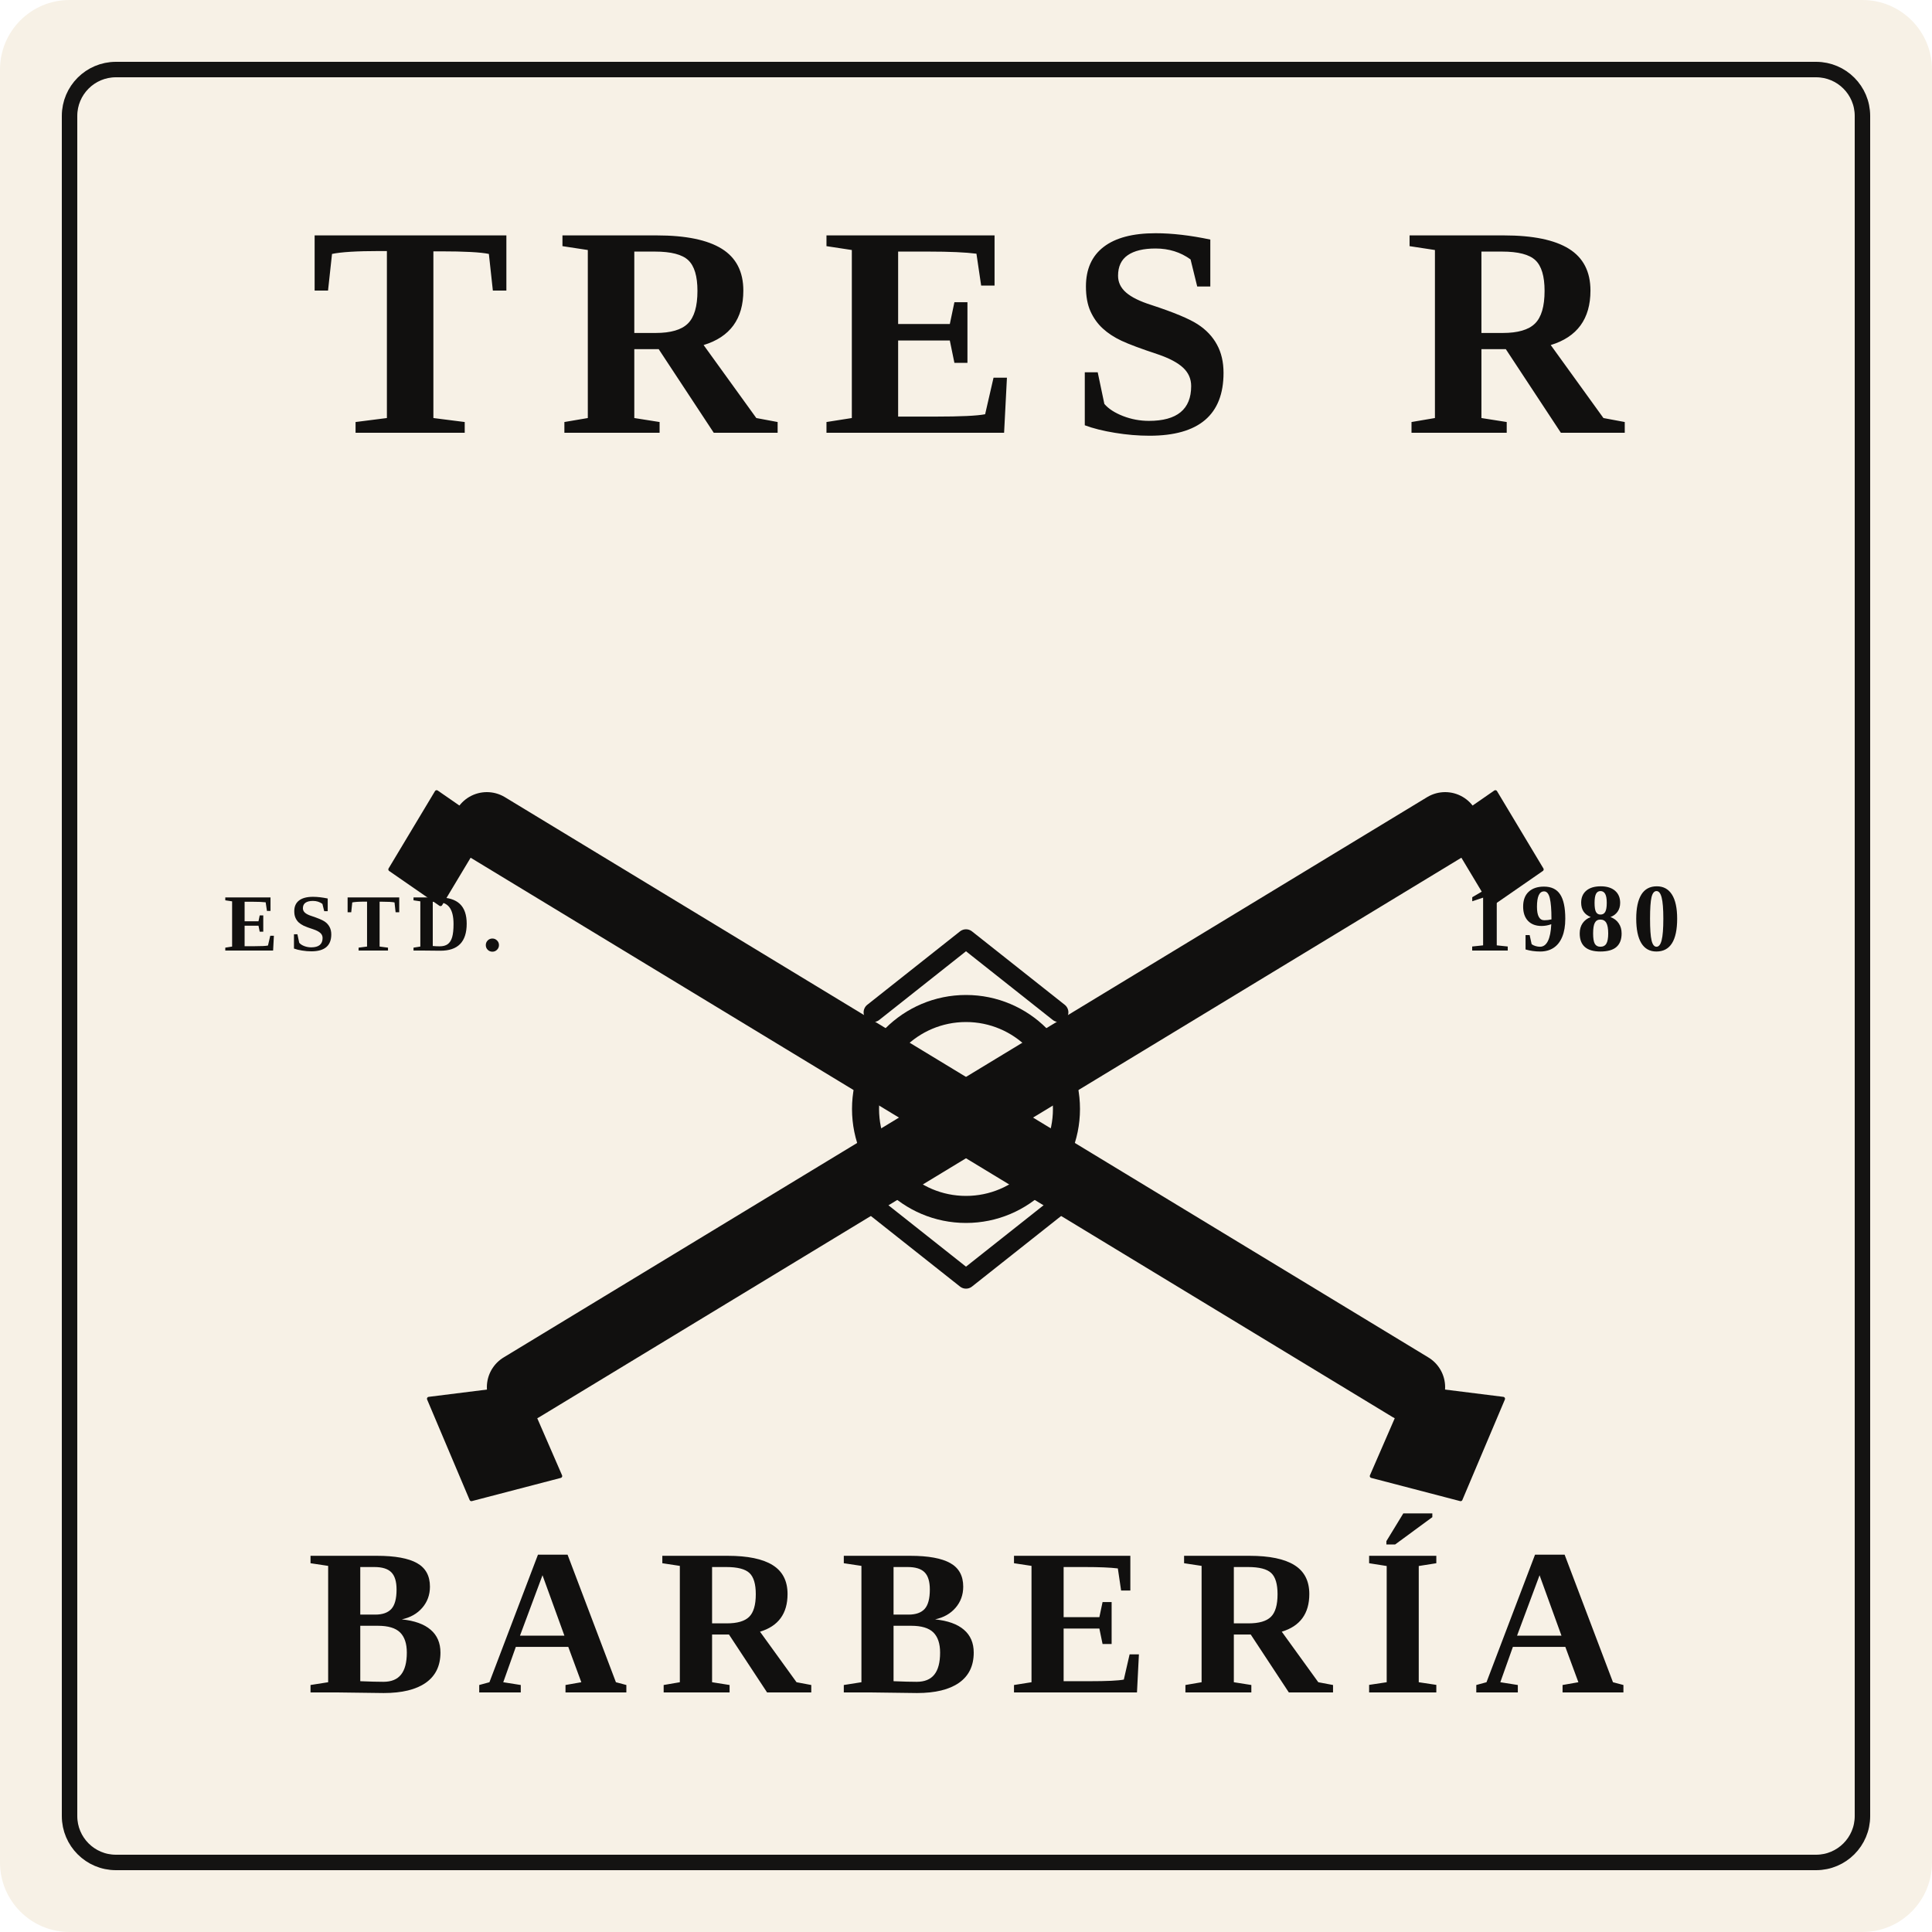
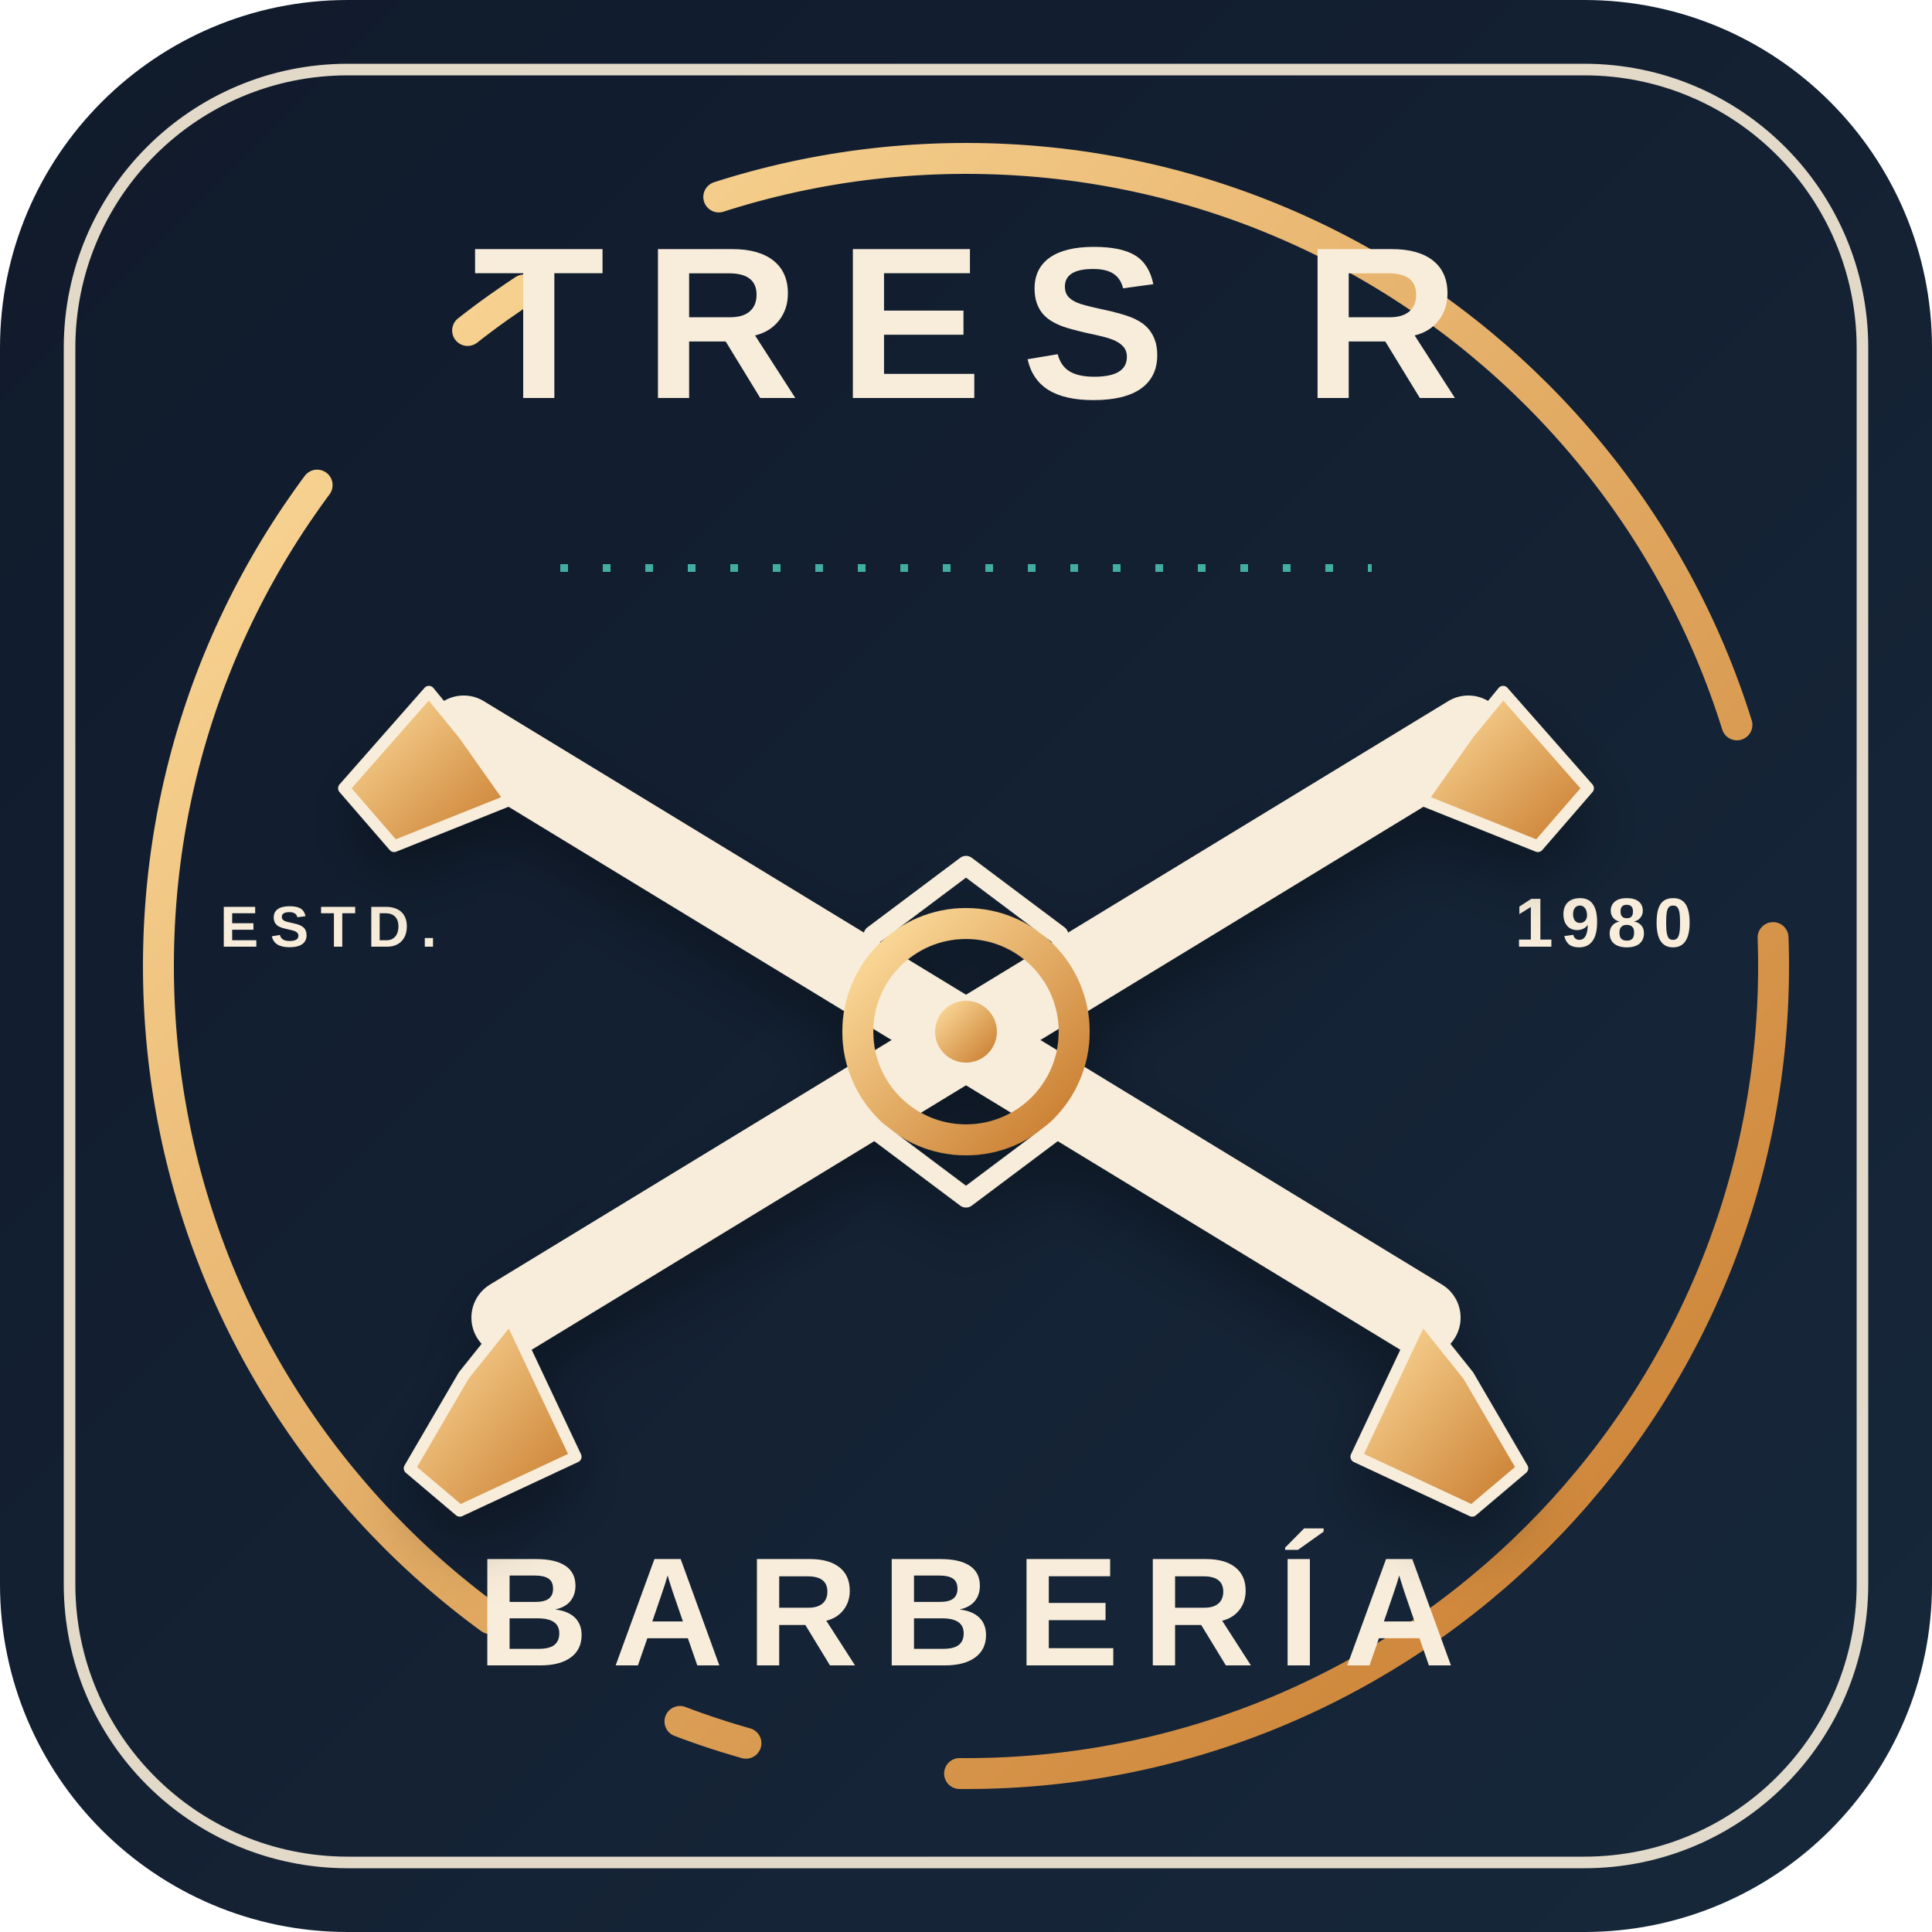
<svg xmlns="http://www.w3.org/2000/svg" viewBox="0 0 500 500" role="img" aria-labelledby="title desc">
-   <rect width="500" height="500" rx="18" fill="#f7f1e6" />
-   <rect x="18" y="18" width="464" height="464" rx="12" fill="none" stroke="#141312" stroke-width="4" />
-   <g fill="#11100f" font-family="Georgia, Times New Roman, serif" font-weight="700" text-anchor="middle">
-     <text x="250" y="112" font-size="78" letter-spacing="12">TRES R</text>
-     <text x="250" y="438" font-size="54" letter-spacing="8">BARBERÍA</text>
-     <text x="94" y="246" font-size="21" letter-spacing="3">ESTD.</text>
-     <text x="407" y="246" font-size="25" letter-spacing="2">1980</text>
+   <defs>
+     <linearGradient id="bg" x1="0" y1="0" x2="1" y2="1">
+       <stop offset="0" stop-color="#101a2b" />
+       <stop offset="1" stop-color="#17283b" />
+     </linearGradient>
+     <linearGradient id="metal" x1="0" y1="0" x2="1" y2="1">
+       <stop offset="0" stop-color="#ffe0a1" />
+       <stop offset="1" stop-color="#c7792b" />
+     </linearGradient>
+     <filter id="shadow" x="-20%" y="-20%" width="140%" height="140%">
+       <feDropShadow dx="0" dy="8" stdDeviation="8" flood-color="#000" flood-opacity=".32" />
+     </filter>
+   </defs>
+   <rect width="500" height="500" rx="90" fill="url(#bg)" />
+   <rect x="18" y="18" width="464" height="464" rx="72" fill="none" stroke="#f8edda" stroke-opacity=".9" stroke-width="3" />
+   <circle cx="250" cy="250" r="209" fill="none" stroke="url(#metal)" stroke-width="8" stroke-dasharray="330 56 18 56" stroke-linecap="round" />
+   <g fill="#f8edda" text-anchor="middle" font-family="Arial Narrow, Arial, sans-serif" font-weight="800">
+     <text x="250" y="103" font-size="56" letter-spacing="10">TRES R</text>
+     <text x="250" y="431" font-size="40" letter-spacing="6">BARBERÍA</text>
  </g>
-   <g fill="none" stroke="#11100f" stroke-linecap="round" stroke-linejoin="round">
-     <path d="M126 214 365 359" stroke-width="18" />
-     <path d="M374 214 135 359" stroke-width="18" />
-     <path d="M113 205 126 214 114 234 101 225Z" fill="#11100f" />
-     <path d="M387 205 374 214 386 234 399 225Z" fill="#11100f" />
-     <path d="M111 362 135 359 145 382 122 388Z" fill="#11100f" />
-     <path d="M389 362 365 359 355 382 378 388Z" fill="#11100f" />
-     <circle cx="250" cy="287" r="26" stroke-width="7" />
-     <circle cx="250" cy="287" r="7" fill="#11100f" stroke="none" />
-     <path d="M226 262 250 243 274 262M226 312 250 331 274 312" stroke-width="5" />
+   <g fill="#f8edda" font-family="Arial, sans-serif" font-weight="700" text-anchor="middle">
+     <text x="85" y="245" font-size="15" letter-spacing="3">ESTD.</text>
+     <text x="415" y="245" font-size="18" letter-spacing="2">1980</text>
  </g>
+   <g filter="url(#shadow)" fill="none" stroke-linecap="round" stroke-linejoin="round">
+     <path d="M120 190 368 341" stroke="#f8edda" stroke-width="20" />
+     <path d="M380 190 132 341" stroke="#f8edda" stroke-width="20" />
+     <path d="M120 190 111 179 89 204 102 219 132 207Z" fill="url(#metal)" stroke="#f8edda" stroke-width="3" />
+     <path d="M380 190 389 179 411 204 398 219 368 207Z" fill="url(#metal)" stroke="#f8edda" stroke-width="3" />
+     <path d="M120 356 132 341 149 377 119 391 106 380Z" fill="url(#metal)" stroke="#f8edda" stroke-width="3" />
+     <path d="M380 356 368 341 351 377 381 391 394 380Z" fill="url(#metal)" stroke="#f8edda" stroke-width="3" />
+     <circle cx="250" cy="267" r="28" stroke="url(#metal)" stroke-width="8" />
+     <circle cx="250" cy="267" r="8" fill="url(#metal)" stroke="none" />
+     <path d="M226 242 250 224 274 242M226 292 250 310 274 292" stroke="#f8edda" stroke-width="5" />
+   </g>
+   <path d="M145 147 H355" stroke="#4ed0bf" stroke-opacity=".8" stroke-width="2" stroke-dasharray="2 9" />
</svg>
